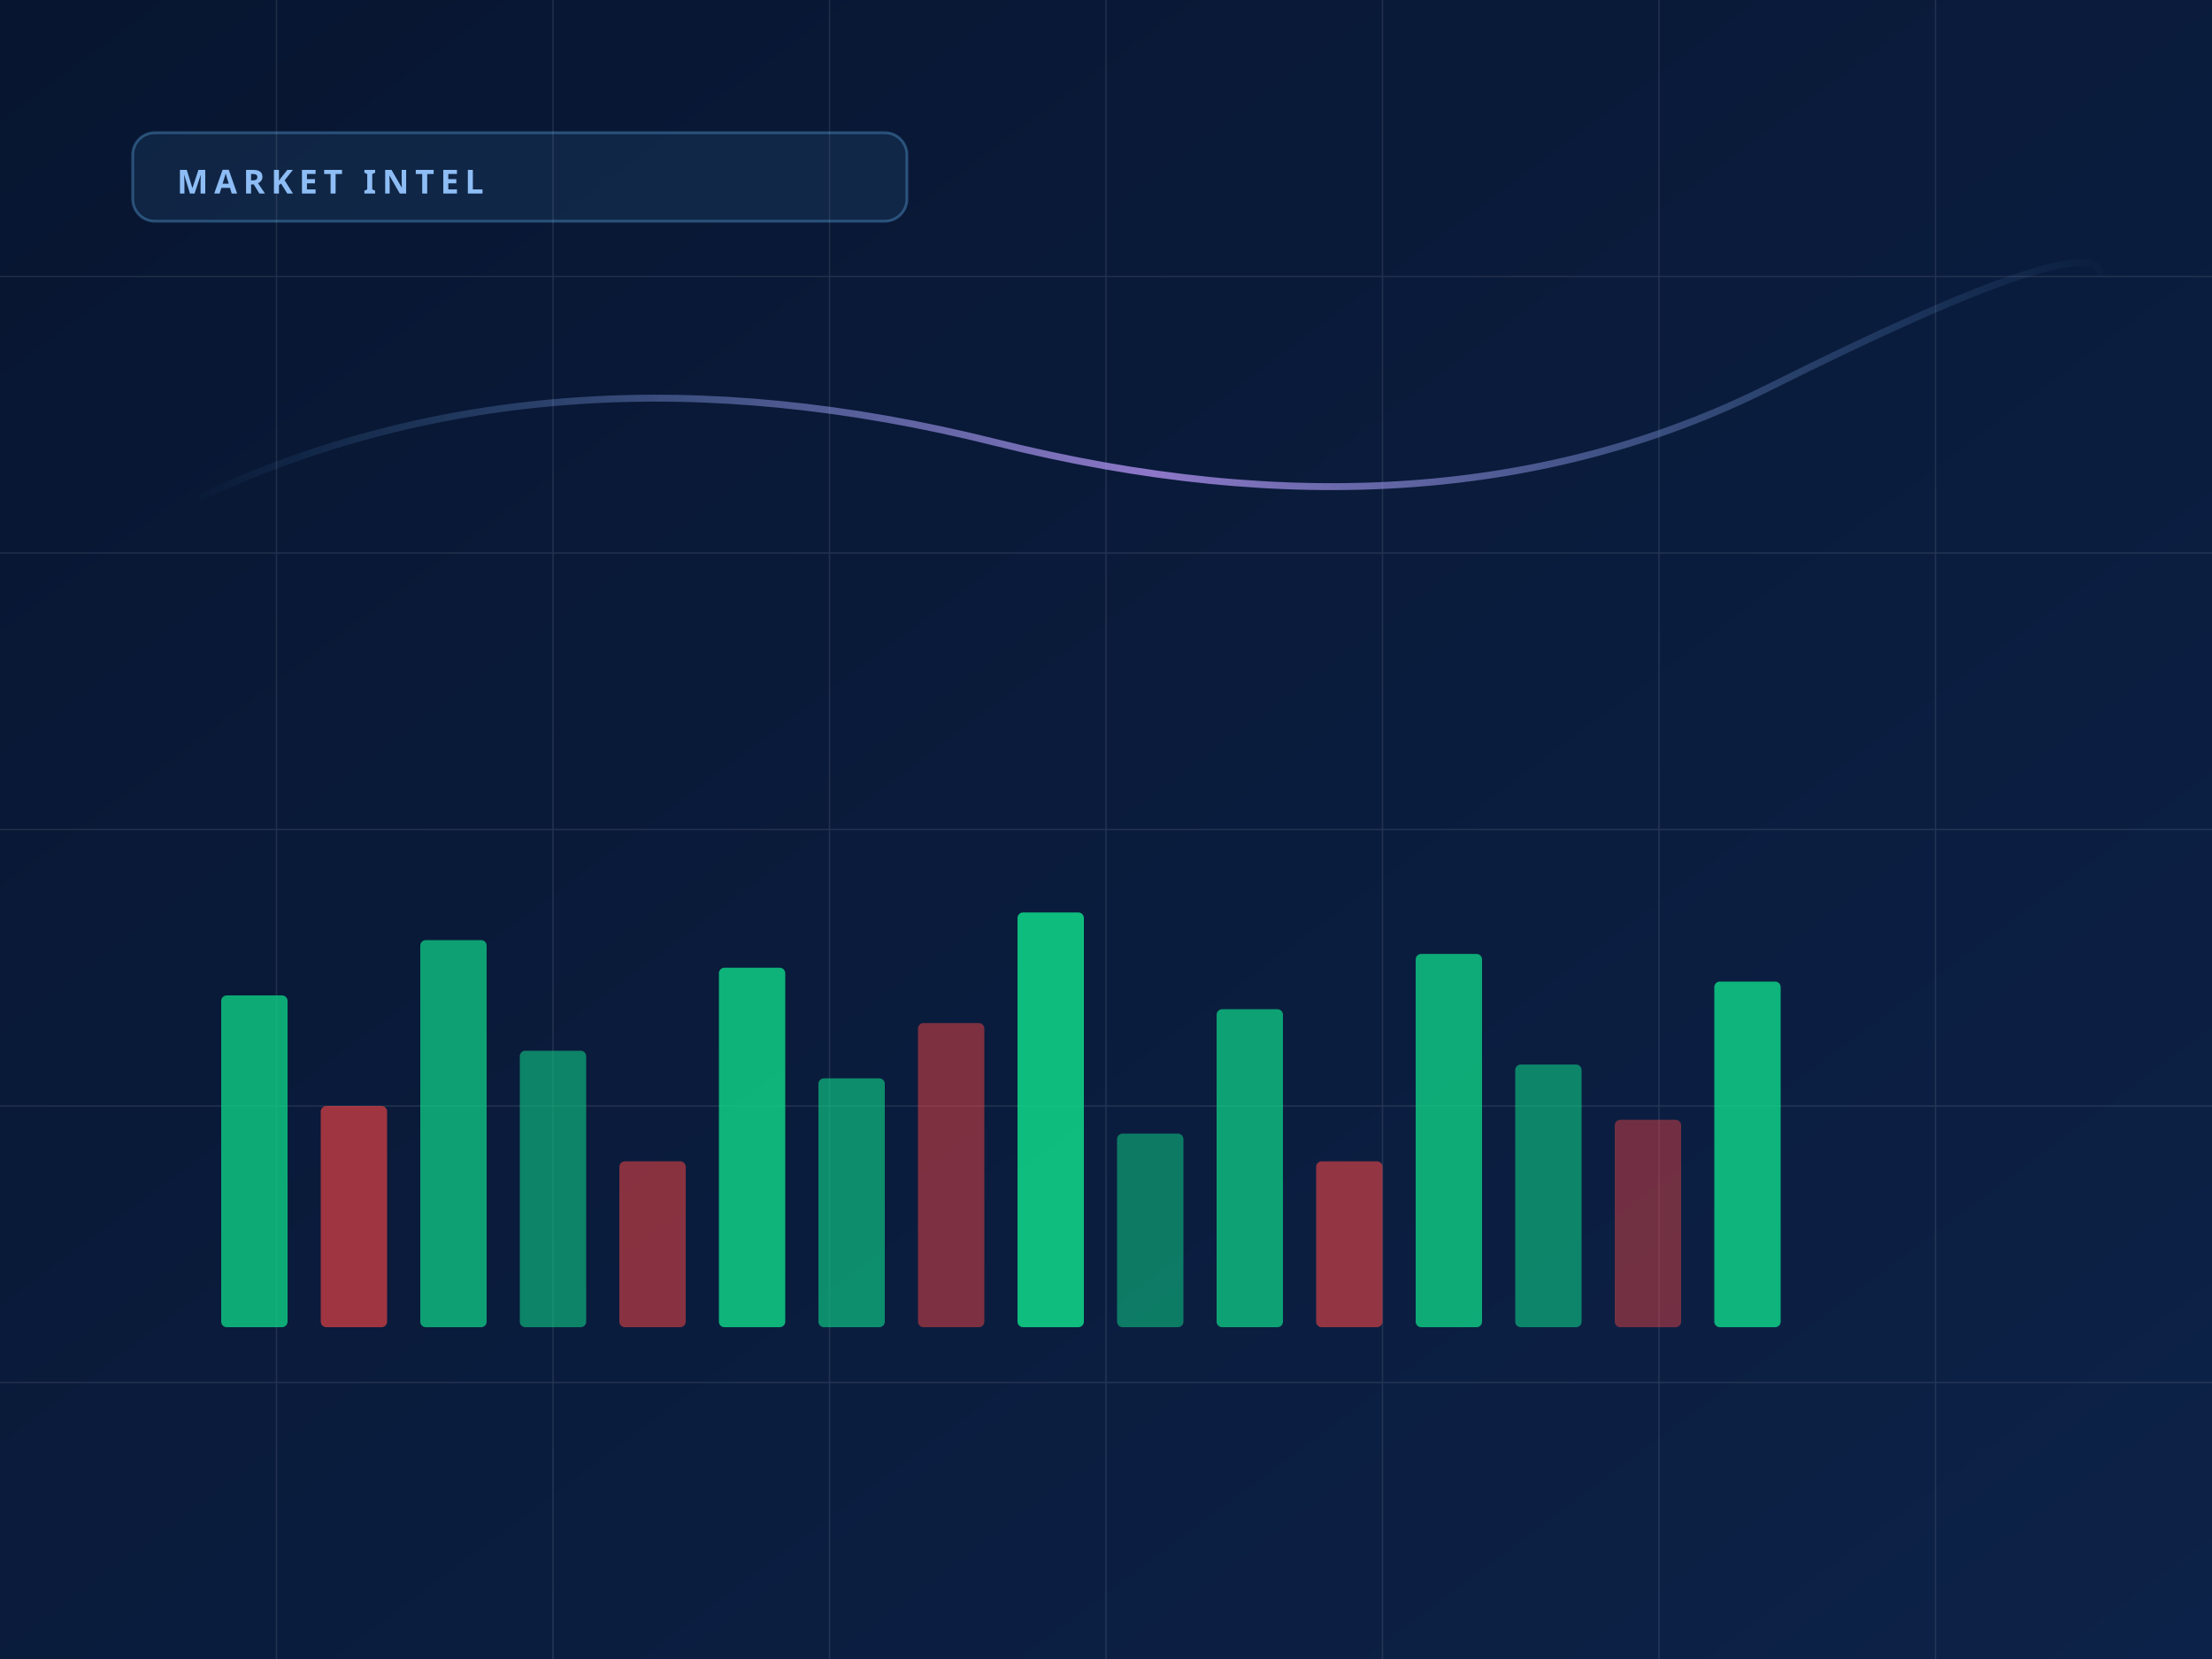
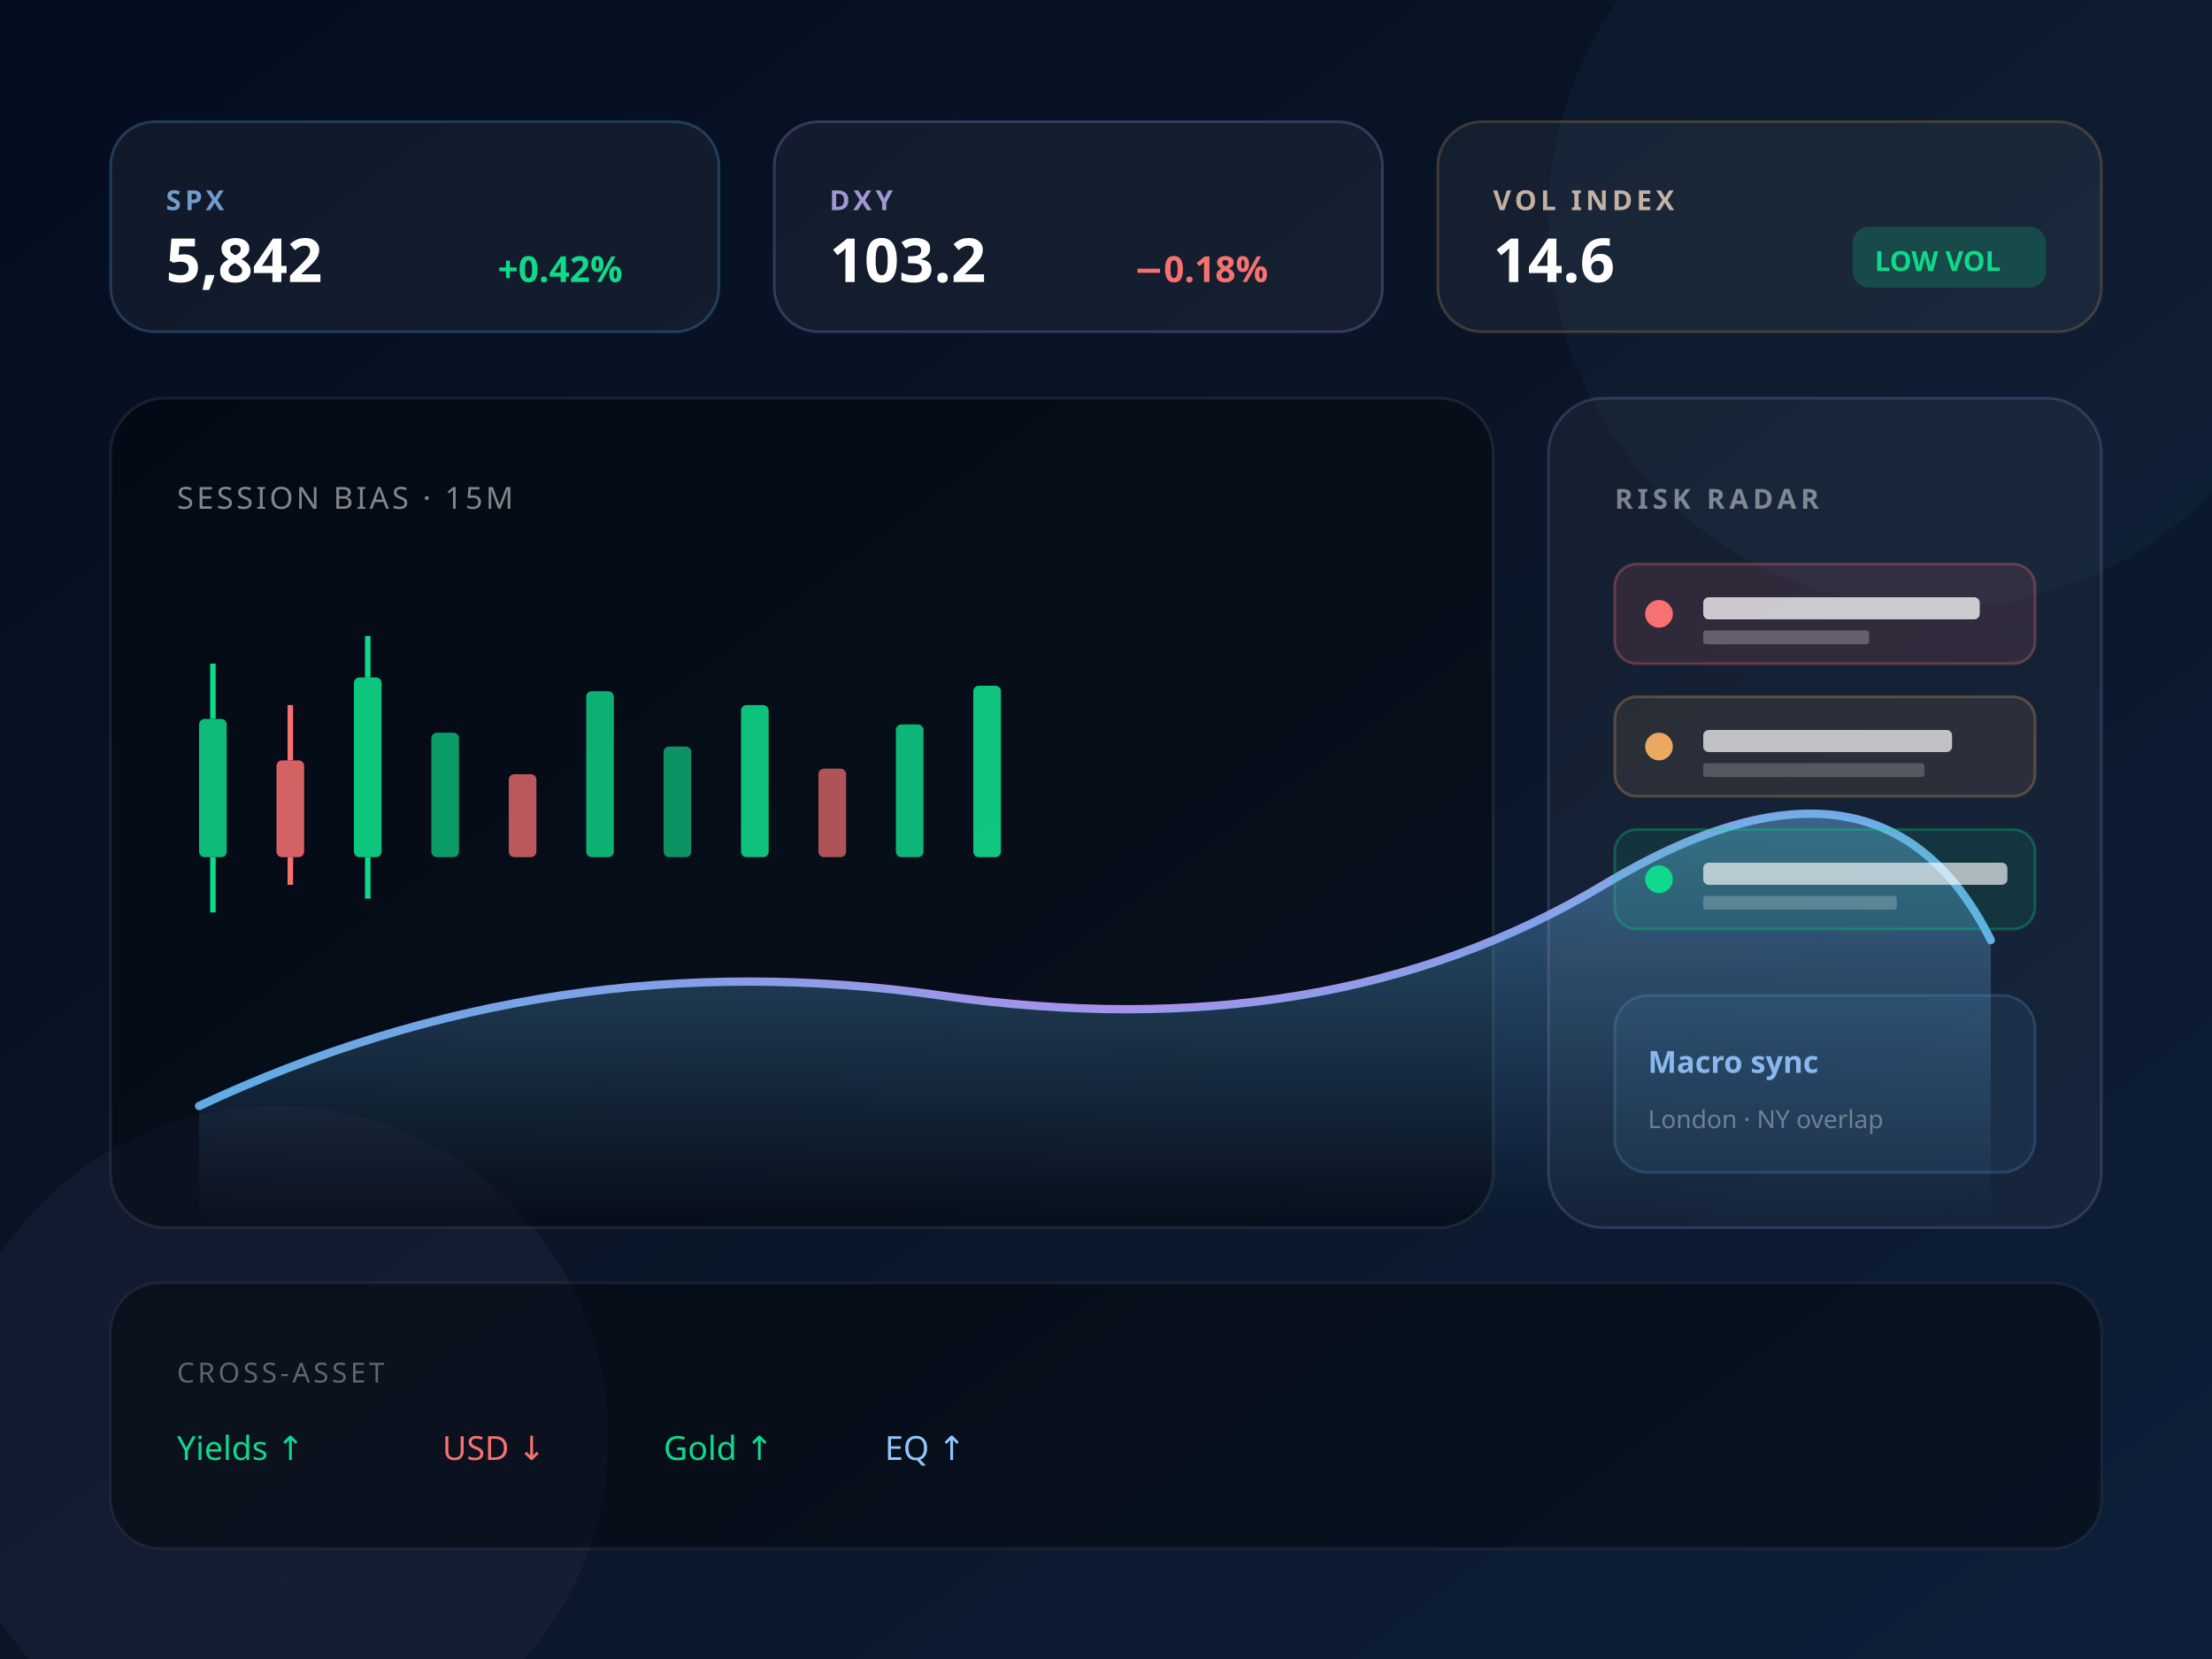
<svg xmlns="http://www.w3.org/2000/svg" width="800" height="600" viewBox="0 0 800 600" fill="none">
  <defs>
-     <linearGradient id="mg" x1="0%" y1="0%" x2="100%" y2="100%">
-       <stop offset="0%" stop-color="#071530" />
-       <stop offset="100%" stop-color="#0d2248" />
+     <linearGradient id="m_bg" x1="0%" y1="0%" x2="100%" y2="100%">
+       <stop offset="0%" stop-color="#030d1f" />
+       <stop offset="50%" stop-color="#0a1628" />
+       <stop offset="100%" stop-color="#0d1f3a" />
    </linearGradient>
-     <linearGradient id="mline" x1="0%" y1="0%" x2="100%" y2="0%">
-       <stop offset="0%" stop-color="#63B3ED" stop-opacity="0" />
-       <stop offset="50%" stop-color="#B794F4" stop-opacity="0.9" />
+     <linearGradient id="m_chart" x1="0%" y1="0%" x2="0%" y2="100%">
+       <stop offset="0%" stop-color="#63B3ED" stop-opacity="0.45" />
      <stop offset="100%" stop-color="#63B3ED" stop-opacity="0" />
    </linearGradient>
+     <linearGradient id="m_line" x1="0%" y1="0%" x2="100%" y2="0%">
+       <stop offset="0%" stop-color="#63B3ED" />
+       <stop offset="50%" stop-color="#B794F4" />
+       <stop offset="100%" stop-color="#63B3ED" />
+     </linearGradient>
  </defs>
-   <rect width="800" height="600" fill="url(#mg)" />
-   <g opacity="0.1" stroke="#fff" stroke-width="0.5">
-     <path d="M0 100 H800 M0 200 H800 M0 300 H800 M0 400 H800 M0 500 H800" />
-     <path d="M100 0 V600 M200 0 V600 M300 0 V600 M400 0 V600 M500 0 V600 M600 0 V600 M700 0 V600" />
+   <rect width="800" height="600" fill="url(#m_bg)" />
+   <circle cx="700" cy="80" r="140" fill="#63B3ED" opacity="0.04" />
+   <circle cx="100" cy="520" r="120" fill="#B794F4" opacity="0.05" />
+   <g transform="translate(40, 44)">
+     <rect width="220" height="76" rx="16" fill="rgba(255,255,255,0.05)" stroke="rgba(99,179,237,0.25)" />
+     <text x="20" y="32" fill="rgba(147,197,253,0.75)" font-family="system-ui,sans-serif" font-size="10" font-weight="600" letter-spacing="0.14em">SPX</text>
+     <text x="20" y="58" fill="#fff" font-family="system-ui,sans-serif" font-size="22" font-weight="700">5,842</text>
+     <text x="140" y="58" fill="#0FD98A" font-family="system-ui,sans-serif" font-size="13" font-weight="600">+0.42%</text>
  </g>
-   <g transform="translate(80,320)">
-     <rect x="0" y="40" width="24" height="120" rx="2" fill="#0FD98A" opacity="0.75" />
-     <rect x="36" y="80" width="24" height="80" rx="2" fill="#ef4444" opacity="0.65" />
-     <rect x="72" y="20" width="24" height="140" rx="2" fill="#0FD98A" opacity="0.7" />
-     <rect x="108" y="60" width="24" height="100" rx="2" fill="#0FD98A" opacity="0.55" />
-     <rect x="144" y="100" width="24" height="60" rx="2" fill="#ef4444" opacity="0.55" />
-     <rect x="180" y="30" width="24" height="130" rx="2" fill="#0FD98A" opacity="0.8" />
-     <rect x="216" y="70" width="24" height="90" rx="2" fill="#0FD98A" opacity="0.6" />
-     <rect x="252" y="50" width="24" height="110" rx="2" fill="#ef4444" opacity="0.5" />
-     <rect x="288" y="10" width="24" height="150" rx="2" fill="#0FD98A" opacity="0.85" />
-     <rect x="324" y="90" width="24" height="70" rx="2" fill="#0FD98A" opacity="0.5" />
-     <rect x="360" y="45" width="24" height="115" rx="2" fill="#0FD98A" opacity="0.7" />
-     <rect x="396" y="100" width="24" height="60" rx="2" fill="#ef4444" opacity="0.6" />
-     <rect x="432" y="25" width="24" height="135" rx="2" fill="#0FD98A" opacity="0.75" />
-     <rect x="468" y="65" width="24" height="95" rx="2" fill="#0FD98A" opacity="0.55" />
-     <rect x="504" y="85" width="24" height="75" rx="2" fill="#ef4444" opacity="0.45" />
-     <rect x="540" y="35" width="24" height="125" rx="2" fill="#0FD98A" opacity="0.8" />
+   <g transform="translate(280, 44)">
+     <rect width="220" height="76" rx="16" fill="rgba(255,255,255,0.05)" stroke="rgba(183,148,244,0.25)" />
+     <text x="20" y="32" fill="rgba(196,181,253,0.8)" font-family="system-ui,sans-serif" font-size="10" font-weight="600" letter-spacing="0.14em">DXY</text>
+     <text x="20" y="58" fill="#fff" font-family="system-ui,sans-serif" font-size="22" font-weight="700">103.2</text>
+     <text x="130" y="58" fill="#f87171" font-family="system-ui,sans-serif" font-size="13" font-weight="600">−0.18%</text>
  </g>
-   <path d="M72 180 Q200 120 360 160 T640 140 T760 100" stroke="url(#mline)" stroke-width="2.5" fill="none" opacity="0.85" />
-   <rect x="48" y="48" width="280" height="32" rx="8" fill="rgba(99,179,237,0.1)" stroke="rgba(99,179,237,0.35)" />
-   <text x="64" y="70" fill="rgba(147,197,253,0.95)" font-family="system-ui,sans-serif" font-size="12" font-weight="600" letter-spacing="0.18em">MARKET INTEL</text>
+   <g transform="translate(520, 44)">
+     <rect width="240" height="76" rx="16" fill="rgba(255,255,255,0.05)" stroke="rgba(234,169,96,0.22)" />
+     <text x="20" y="32" fill="rgba(253,224,200,0.75)" font-family="system-ui,sans-serif" font-size="10" font-weight="600" letter-spacing="0.14em">VOL INDEX</text>
+     <text x="20" y="58" fill="#fff" font-family="system-ui,sans-serif" font-size="22" font-weight="700">14.6</text>
+     <rect x="150" y="38" width="70" height="22" rx="6" fill="rgba(15,217,138,0.2)" />
+     <text x="158" y="54" fill="#0FD98A" font-family="system-ui,sans-serif" font-size="10" font-weight="600">LOW VOL</text>
+   </g>
+   <rect x="40" y="144" width="500" height="300" rx="20" fill="rgba(0,0,0,0.35)" stroke="rgba(255,255,255,0.08)" />
+   <text x="64" y="184" fill="rgba(255,255,255,0.5)" font-family="system-ui,sans-serif" font-size="11" letter-spacing="0.1em">SESSION BIAS · 15M</text>
+   <g transform="translate(72, 220)">
+     <rect x="0" y="40" width="10" height="50" rx="2" fill="#0FD98A" opacity="0.85" />
+     <line x1="5" y1="20" x2="5" y2="40" stroke="#0FD98A" stroke-width="2" />
+     <line x1="5" y1="90" x2="5" y2="110" stroke="#0FD98A" stroke-width="2" />
+     <rect x="28" y="55" width="10" height="35" rx="2" fill="#f87171" opacity="0.85" />
+     <line x1="33" y1="35" x2="33" y2="55" stroke="#f87171" stroke-width="2" />
+     <line x1="33" y1="90" x2="33" y2="100" stroke="#f87171" stroke-width="2" />
+     <rect x="56" y="25" width="10" height="65" rx="2" fill="#0FD98A" opacity="0.9" />
+     <line x1="61" y1="10" x2="61" y2="25" stroke="#0FD98A" stroke-width="2" />
+     <line x1="61" y1="90" x2="61" y2="105" stroke="#0FD98A" stroke-width="2" />
+     <rect x="84" y="45" width="10" height="45" rx="2" fill="#0FD98A" opacity="0.7" />
+     <rect x="112" y="60" width="10" height="30" rx="2" fill="#f87171" opacity="0.75" />
+     <rect x="140" y="30" width="10" height="60" rx="2" fill="#0FD98A" opacity="0.8" />
+     <rect x="168" y="50" width="10" height="40" rx="2" fill="#0FD98A" opacity="0.65" />
+     <rect x="196" y="35" width="10" height="55" rx="2" fill="#0FD98A" opacity="0.88" />
+     <rect x="224" y="58" width="10" height="32" rx="2" fill="#f87171" opacity="0.7" />
+     <rect x="252" y="42" width="10" height="48" rx="2" fill="#0FD98A" opacity="0.82" />
+     <rect x="280" y="28" width="10" height="62" rx="2" fill="#0FD98A" opacity="0.9" />
+   </g>
+   <path d="M72 400 Q200 340 340 360 T580 320 T720 340" stroke="url(#m_line)" stroke-width="3" fill="none" opacity="0.95" stroke-linecap="round" />
+   <path d="M72 400 Q200 340 340 360 T580 320 T720 340 V440 H72 Z" fill="url(#m_chart)" />
+   <rect x="560" y="144" width="200" height="300" rx="20" fill="rgba(255,255,255,0.04)" stroke="rgba(183,148,244,0.2)" />
+   <text x="584" y="184" fill="rgba(255,255,255,0.45)" font-family="system-ui,sans-serif" font-size="10" font-weight="600" letter-spacing="0.16em">RISK RADAR</text>
+   <g transform="translate(584, 204)">
+     <rect width="152" height="36" rx="8" fill="rgba(248,113,113,0.12)" stroke="rgba(248,113,113,0.3)" />
+     <circle cx="16" cy="18" r="5" fill="#f87171" />
+     <rect x="32" y="12" width="100" height="8" rx="2" fill="rgba(255,255,255,0.75)" />
+     <rect x="32" y="24" width="60" height="5" rx="1" fill="rgba(255,255,255,0.25)" />
+   </g>
+   <g transform="translate(584, 252)">
+     <rect width="152" height="36" rx="8" fill="rgba(234,169,96,0.1)" stroke="rgba(234,169,96,0.28)" />
+     <circle cx="16" cy="18" r="5" fill="#EAA960" />
+     <rect x="32" y="12" width="90" height="8" rx="2" fill="rgba(255,255,255,0.7)" />
+     <rect x="32" y="24" width="80" height="5" rx="1" fill="rgba(255,255,255,0.2)" />
+   </g>
+   <g transform="translate(584, 300)">
+     <rect width="152" height="36" rx="8" fill="rgba(15,217,138,0.1)" stroke="rgba(15,217,138,0.28)" />
+     <circle cx="16" cy="18" r="5" fill="#0FD98A" />
+     <rect x="32" y="12" width="110" height="8" rx="2" fill="rgba(255,255,255,0.65)" />
+     <rect x="32" y="24" width="70" height="5" rx="1" fill="rgba(255,255,255,0.22)" />
+   </g>
+   <rect x="584" y="360" width="152" height="64" rx="12" fill="rgba(99,179,237,0.08)" stroke="rgba(99,179,237,0.2)" />
+   <text x="596" y="388" fill="rgba(147,197,253,0.9)" font-family="system-ui,sans-serif" font-size="11" font-weight="600">Macro sync</text>
+   <text x="596" y="408" fill="rgba(255,255,255,0.35)" font-family="system-ui,sans-serif" font-size="9">London · NY overlap</text>
+   <rect x="40" y="464" width="720" height="96" rx="18" fill="rgba(0,0,0,0.4)" stroke="rgba(255,255,255,0.06)" />
+   <text x="64" y="500" fill="rgba(255,255,255,0.35)" font-family="system-ui,sans-serif" font-size="10" letter-spacing="0.12em">CROSS-ASSET</text>
+   <g font-family="system-ui,sans-serif" font-size="12" font-weight="500">
+     <text x="64" y="528" fill="#0FD98A">Yields ↑</text>
+     <text x="160" y="528" fill="#f87171">USD ↓</text>
+     <text x="240" y="528" fill="#0FD98A">Gold ↑</text>
+     <text x="320" y="528" fill="#93c5fd">EQ ↑</text>
+   </g>
</svg>
